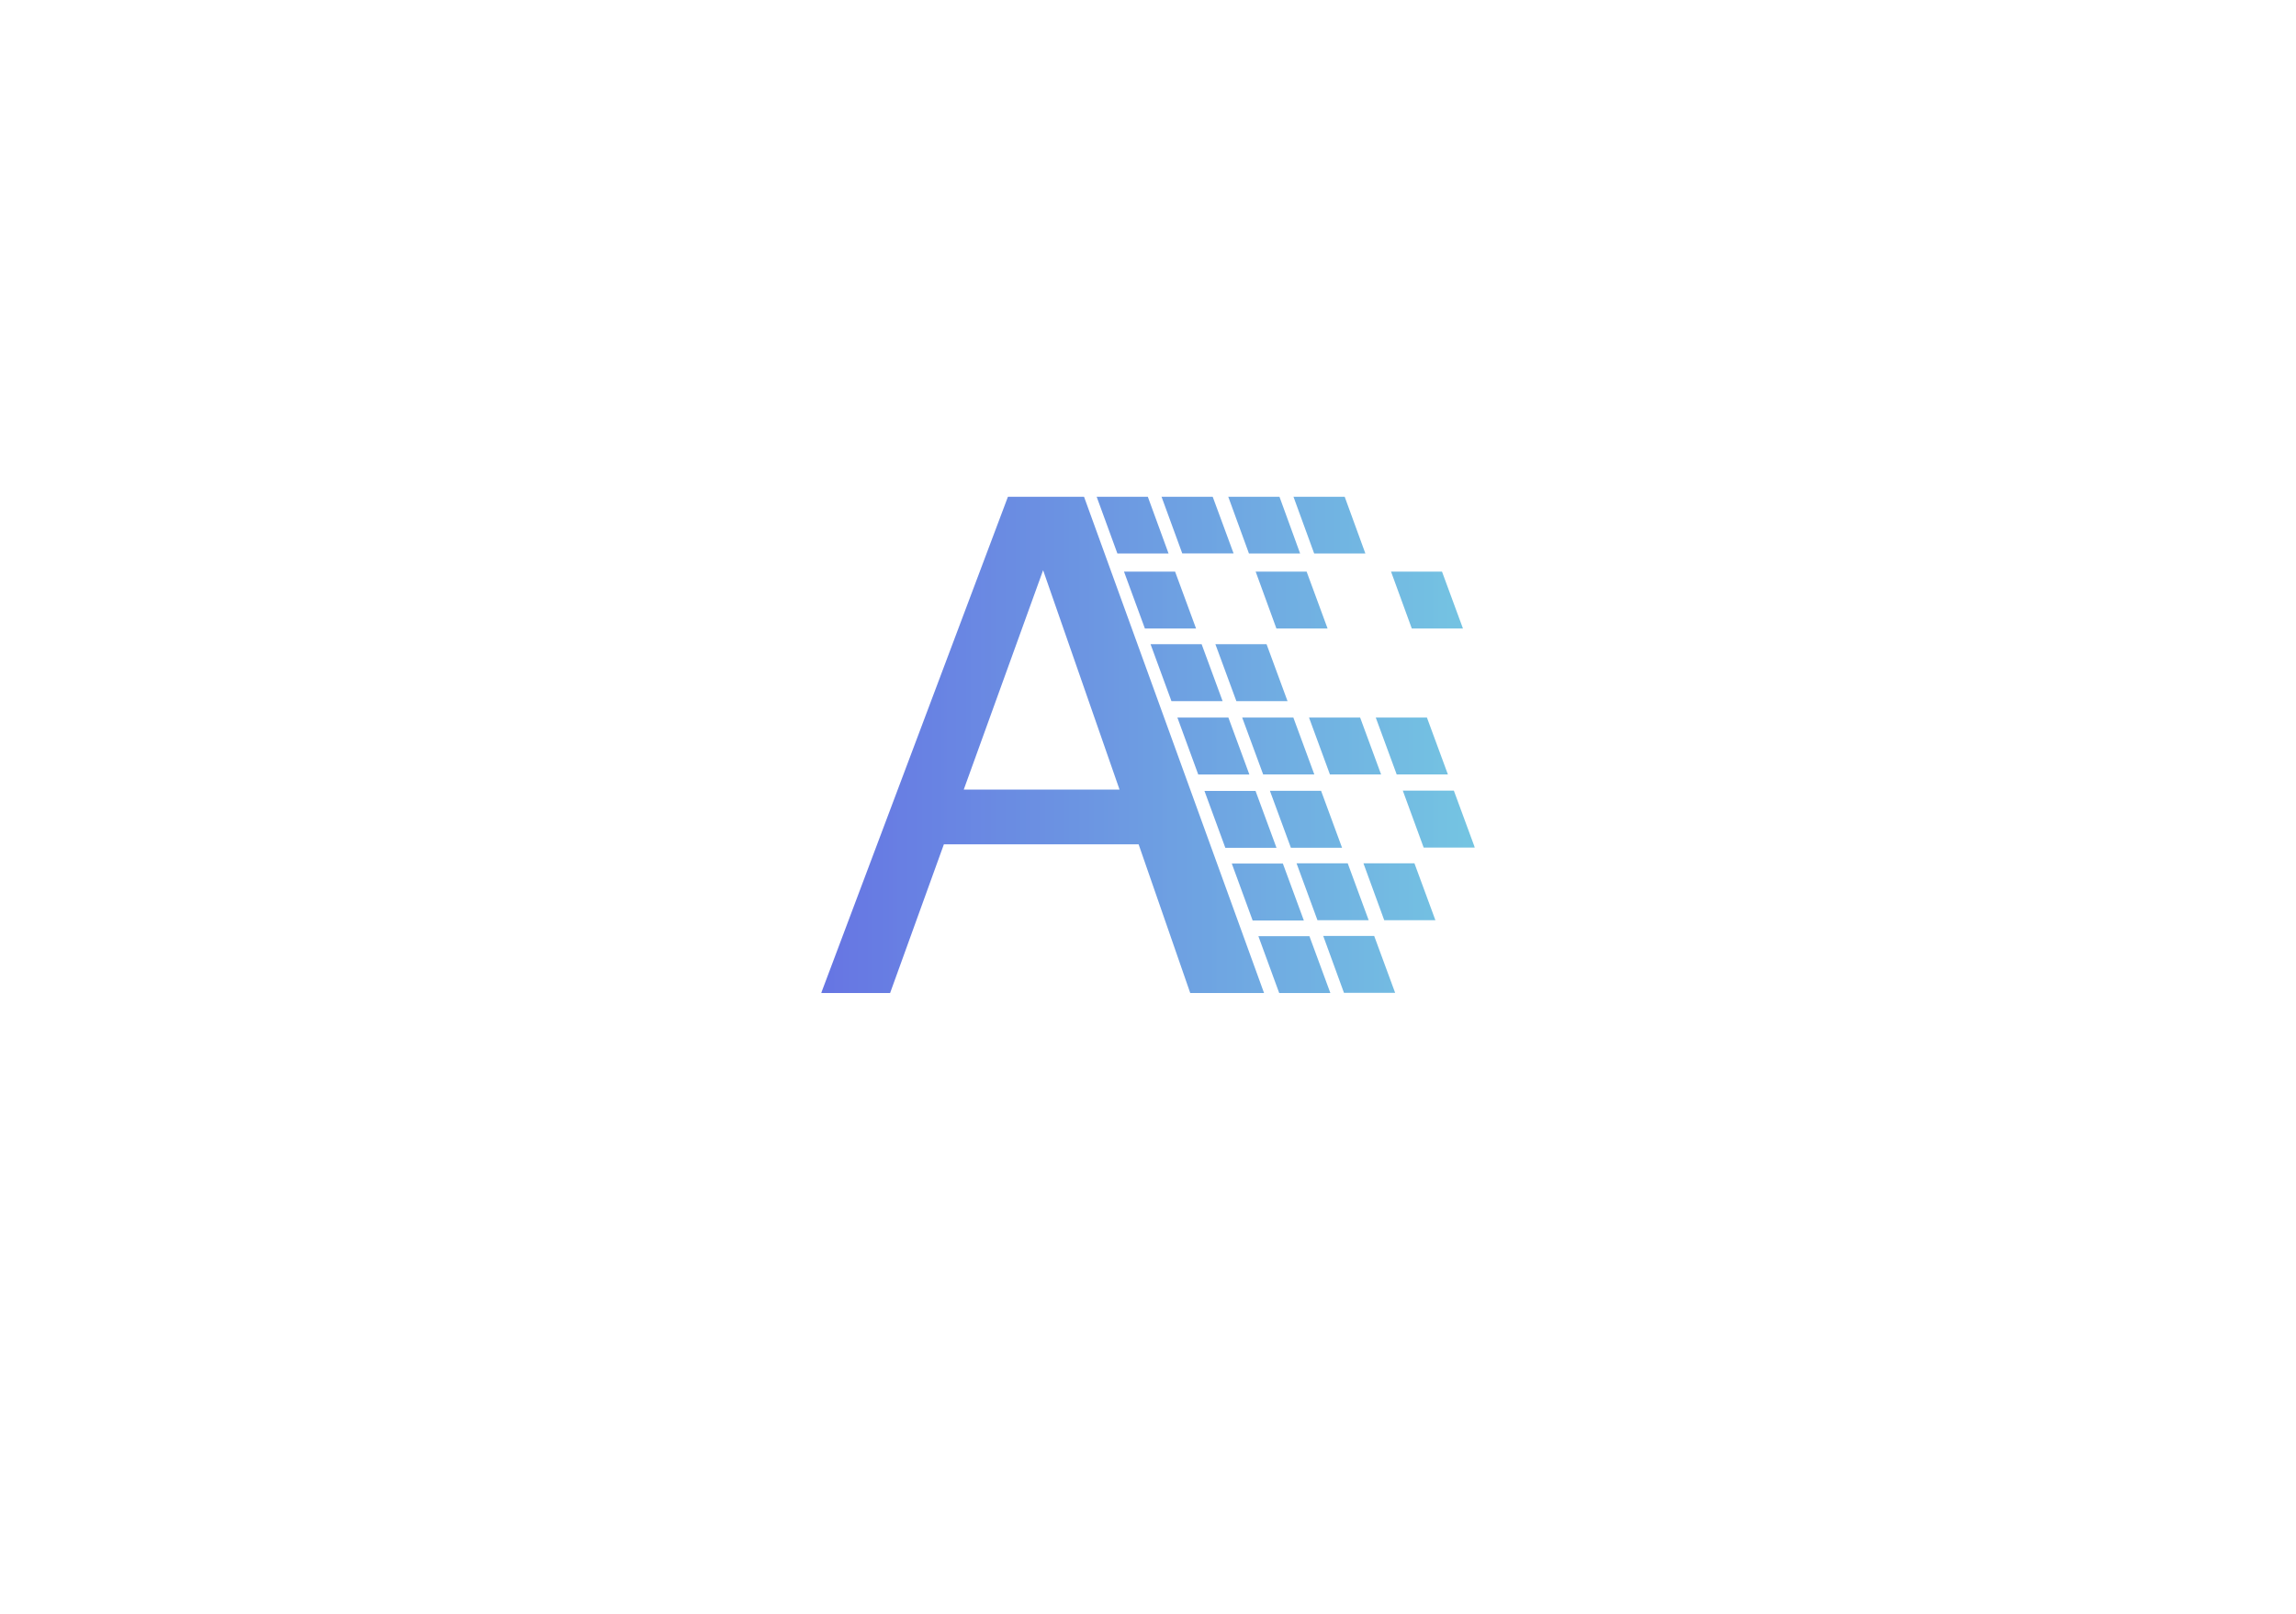
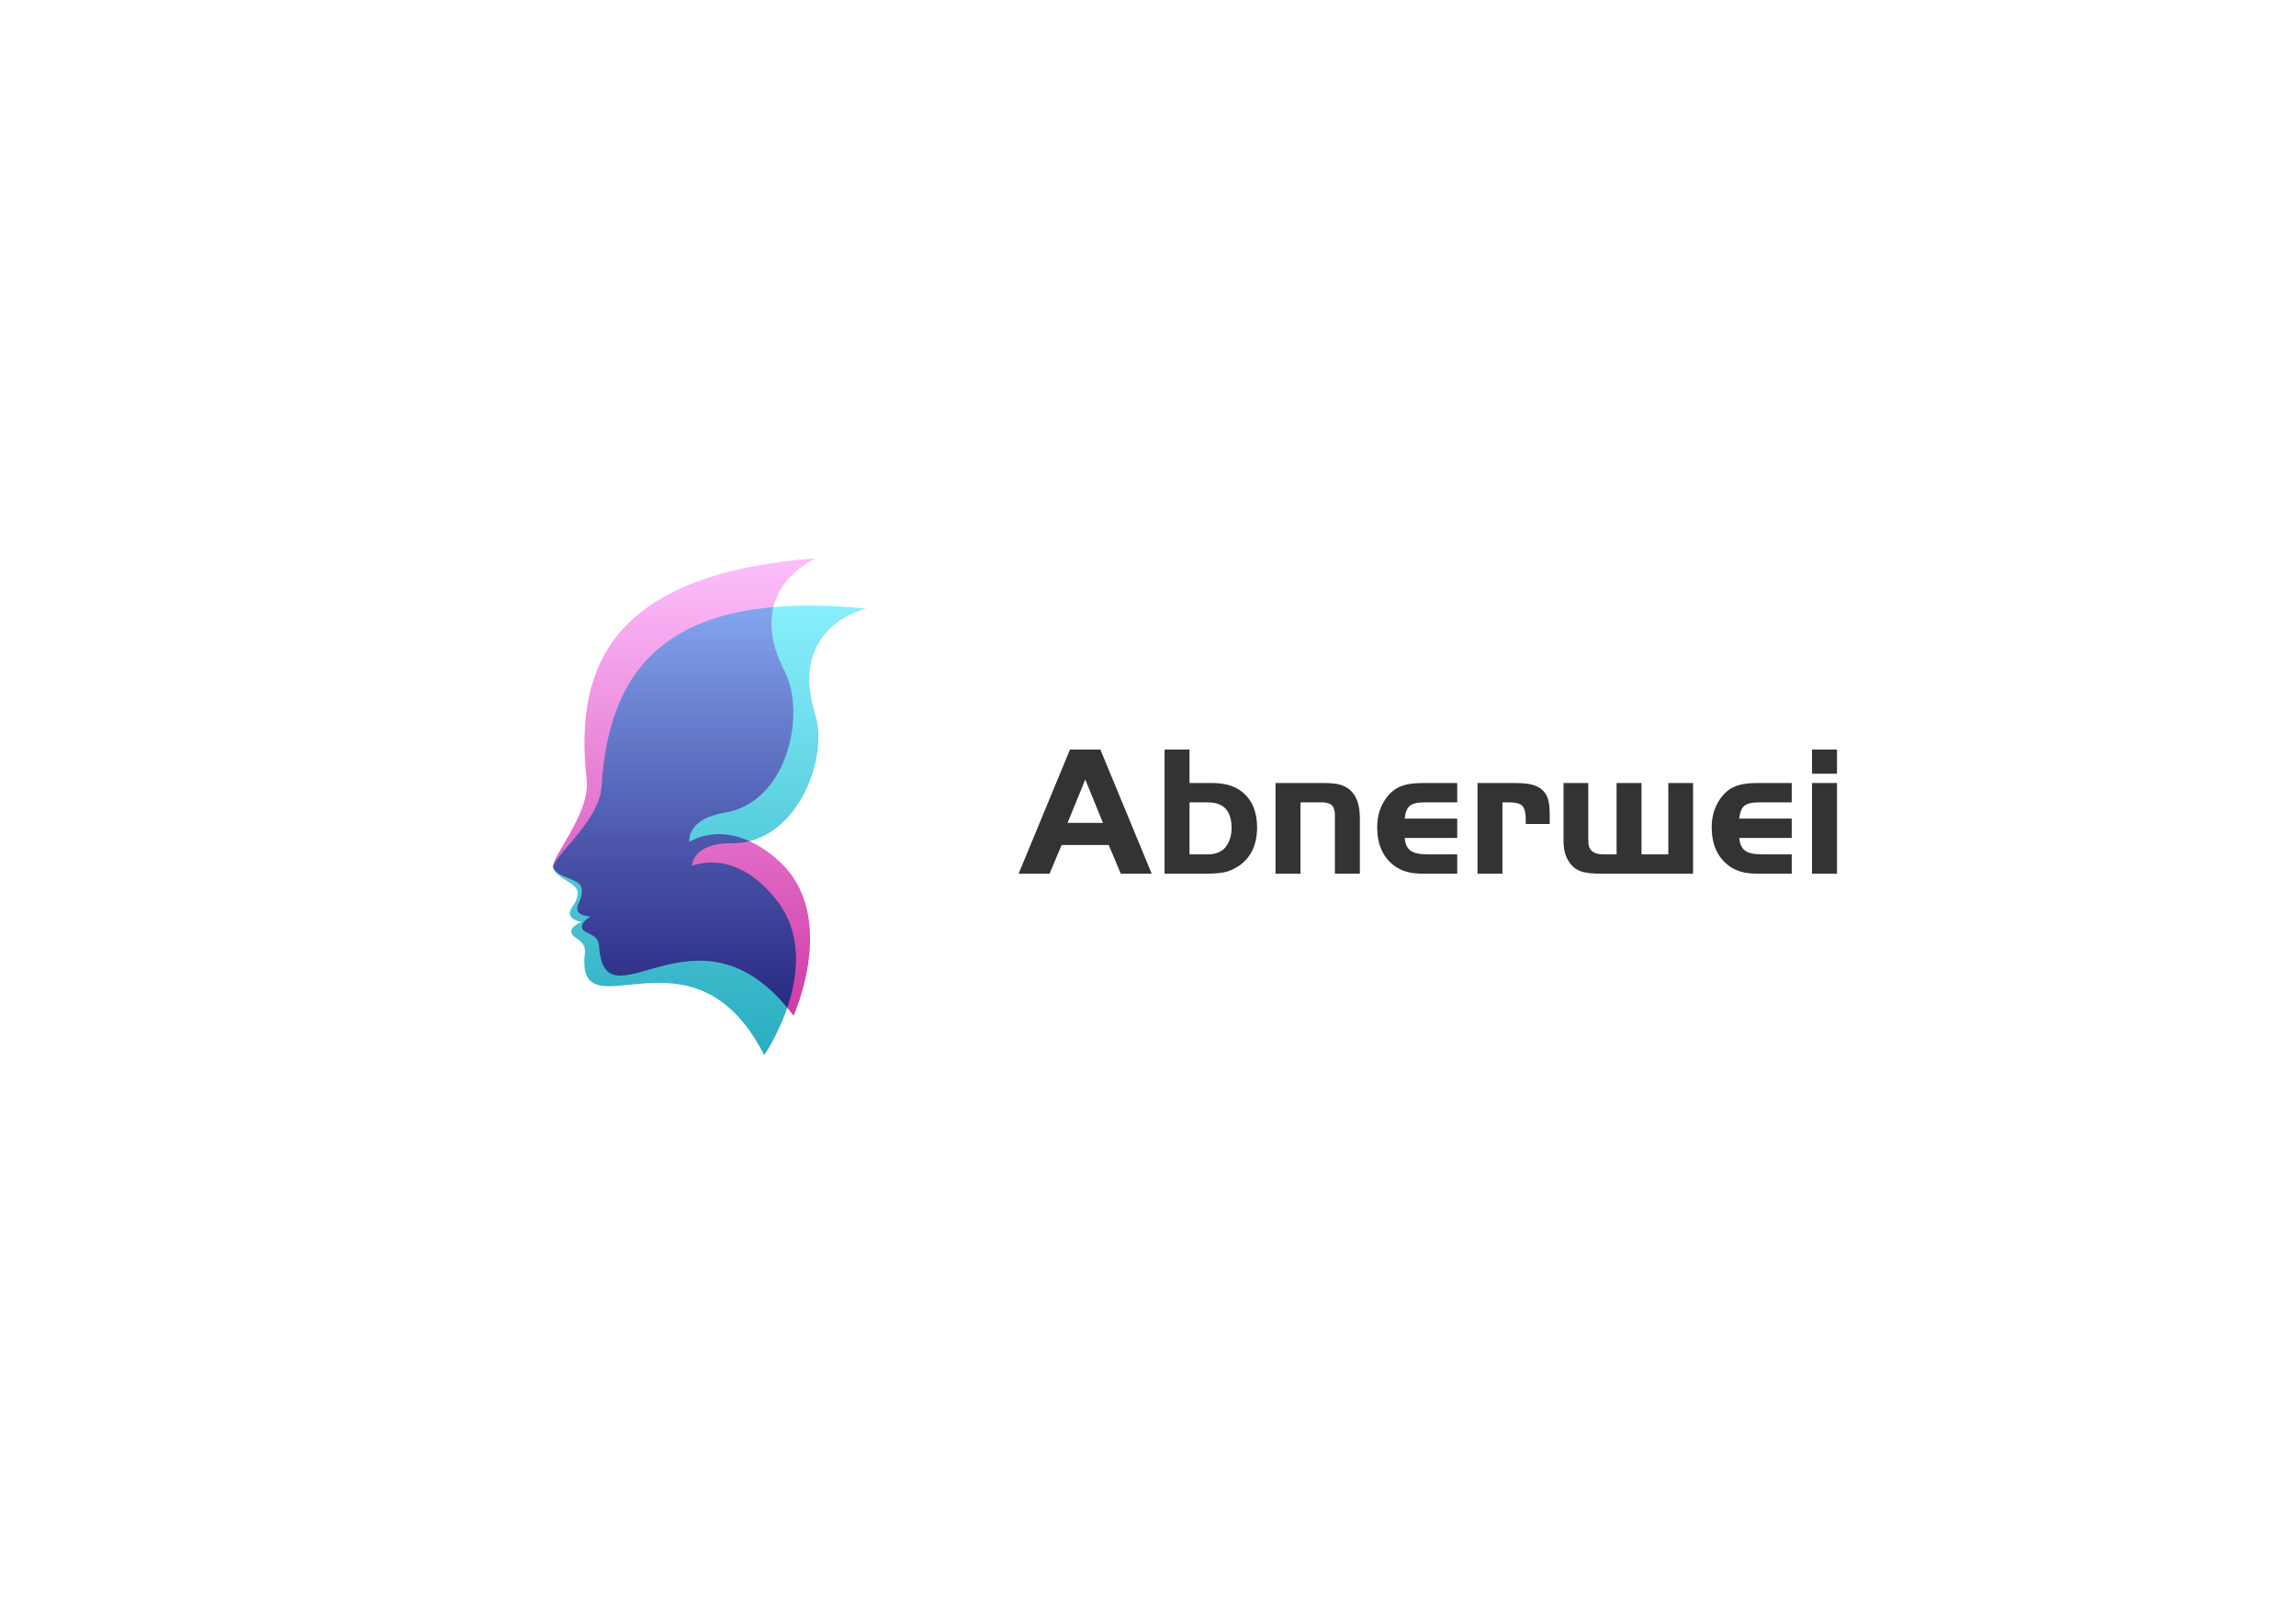
<svg xmlns="http://www.w3.org/2000/svg" data-v-7d32def8="" version="1.0" preserveAspectRatio="xMidYMid meet" color-interpolation-filters="sRGB" viewBox="0 0 370 260" width="100%" height="100%">
  <rect x="0" y="0" width="100%" height="100%" fill="transparent" rx="6" ry="6" />
  <rect x="0" y="0" width="100%" height="100%" fill="url(#watermark)" rx="6" ry="6" fill-opacity=".03" />
  <filter id="colorMatrixDefault">
    <feColorMatrix in="SourceGraphic" type="matrix" values=" 1 0 0 0 0 0 1 0 0 0 0 0 1 0 0 0 0 0 1 0" />
  </filter>
  <filter id="colorMatrixWhite">
    <feColorMatrix in="SourceGraphic" type="matrix" values="0 0 0 0 0.996  0 0 0 0 0.996  0 0 0 0 0.996  0 0 0 1 0" />
  </filter>
  <filter id="colorMatrixRed">
    <feColorMatrix in="SourceGraphic" type="matrix" values="0 0 0 0 0.766  0 0 0 0 0.109  0 0 0 0 0.098  0 0 0 1 0" />
  </filter>
  <filter id="colorMatrixGold">
    <feColorMatrix in="SourceGraphic" type="matrix" values="0 0 0 0 0.734  0 0 0 0 0.609  0 0 0 0 0.375  0 0 0 1 0" />
  </filter>
  <filter id="1">
    <feColorMatrix in="SourceGraphic" type="matrix" values="" />
  </filter>
  <filter id="2">
    <feColorMatrix in="SourceGraphic" type="matrix" values="" />
  </filter>
  <filter id="3">
    <feColorMatrix in="SourceGraphic" type="matrix" values="" />
  </filter>
  <defs>
    <clipPath id="textClip">
      <rect x="0" y="40" width="200" height="30" />
      <rect x="0" y="80" width="200" height="30" />
      <rect x="0" y="90" width="200" height="90" />
    </clipPath>
    <filter id="logoIconColor" filterUnits="userSpaceOnUse" x="0" y="0" width="200" height="120" />
    <filter id="logoIconBackgroundColor" filterUnits="userSpaceOnUse" x="0" y="0" width="200" height="120" />
  </defs>
  <g transform="translate(0,0)" class="logo-group">
-     <g transform="translate(132.3312,80)" class="logo-icon">
-       <svg version="1.0" preserveAspectRatio="xMidYMid meet" color-interpolation-filters="sRGB" width="105.338" height="80">
-         <svg viewBox="0 0 155.86 118.37">
+     <g transform="translate(74.06,90)" class="logo-icon">
+       <svg version="1.0" preserveAspectRatio="xMidYMid meet" color-interpolation-filters="sRGB" width="80" height="80">
+         <svg viewBox="0 0 500 500">
          <defs>
-             <linearGradient id="aeef88cf-67f0-4c64-b4bd-02e010386a53" y1="-990.88" x2="155.86" y2="-990.88" gradientTransform="matrix(1, 0, 0, -1, 0, -931.7)" gradientUnits="userSpaceOnUse">
-               <stop offset="0" stop-color="#0019d0" />
-               <stop offset="1" stop-color="#189ece" />
+             <linearGradient id="ae4572a6-082e-4e70-9cb1-6f14b9db579a" x1="226.75" y1="-16.5" x2="226.75" y2="499.07" gradientUnits="userSpaceOnUse">
+               <stop offset="0" stop-color="#fec4ff" />
+               <stop offset="1" stop-color="#cc2f9f" />
+             </linearGradient>
+             <linearGradient id="f8022b42-d49e-44af-b6fd-ef26659857e4" x1="251.94" y1="47.84" x2="251.94" y2="506.04" gradientUnits="userSpaceOnUse">
+               <stop offset="0" stop-color="#88effc" />
+               <stop offset="1" stop-color="#28acbf" />
            </linearGradient>
          </defs>
-           <g id="b6033f94-974e-4145-aa62-2062d8cd7759" data-name="图层 2">
-             <g id="edee1c50-398c-4559-a877-1431952dd971" data-name="图层 1">
-               <path d="M81.14,0h12.2l5,13.56H86.1ZM102,13.57h12.2L109.26,0H97.05Zm6.55,17.89h12.2l-5-13.57H103.6Zm9-17.89h12.21L124.81,0H112.6Zm23.28,17.89h12.2l-5-13.57H135.88ZM99,48.77h12.2l-5-13.57H94Zm6.39,17.48h12.2l-5-13.56h-12.2Zm15.92,0h12.2l-5-13.57H116.32Zm15.92,0h12.21l-5-13.56H132.24ZM118.34,101h12.21l-5-13.57h-12.2ZM112,83.72h12.2l-5-13.57H107ZM134.26,101h12.2l-5-13.57H129.3Zm9.4-17.32h12.2l-5-13.57H138.69Zm-19,34.63h12.2l-5-13.57H119.71ZM70.63,13.57h12.2L77.87,0H65.67Zm6.56,17.89h12.2l-5-13.56H72.21Zm6.33,17.31h12.2l-5-13.57H78.54Zm6.39,17.49H102.1l-5-13.57H84.94Zm6.46,17.48h12.2l-5-13.57H91.39Zm6.51,17.32h12.21l-5-13.57H97.91Zm6.34,17.31h12.2l-5-13.57H104.25ZM0,118.37H16.43L29.26,82.9H75.69L88,118.35H105.6L62.66,0H44.55ZM34,69.85,52.92,17.56,71.14,69.85Z" opacity="0.6" fill="url(#aeef88cf-67f0-4c64-b4bd-02e010386a53)" style="isolation:isolate" />
+           <g style="isolation:isolate">
+             <g id="0ab3f8db-fc4d-487f-aa18-583297f96aa6" data-name="图层 1">
+               <path d="M128,222.41c4,35.24-38,80.19-33.56,89.23,5.19,10.62,27.62,10.21,28.57,21.06s-4.78,14.16-4.49,20.14c.36,7.39,13.42,7.52,13.42,7.52s-9.27,5-8.65,10.77c.82,7.57,16.36,5.28,17.22,18.94,5.48,86.84,100.32-56.79,195.84,70.18,0,0,46.28-101.5-15.34-156.37-50.89-45.32-89.57-18.58-89.57-18.58s-3.69-23,35.55-29.46c63.85-10.48,82.2-100.35,60.37-142.47-43-82.9,32-113.85,32-113.85C161.07,14.85,114.21,101.09,128,222.41Z" fill="url(#ae4572a6-082e-4e70-9cb1-6f14b9db579a)" style="mix-blend-mode:multiply" />
+               <path d="M143,229.59c-2.18,35.4-51.31,72.37-48.54,82,3.27,11.36,25.43,14.85,24.48,25.7s-7.17,13.12-7.92,19.05c-.93,7.34,11.91,9.74,11.91,9.74s-10,3.28-10.38,9.1c-.51,7.6,15.19,8,13.66,21.65C116.5,483.35,234.84,358.37,306.86,500c0,0,63.2-91.92,12.05-156.65-42.25-53.48-85-33.86-85-33.86s.37-23.31,40.13-22.84c64.7.77,98.38-84.55,84.19-129.82C330.29,67.72,409.57,50.27,409.57,50.27,211.59,30.92,150.47,107.73,143,229.59Z" fill="url(#f8022b42-d49e-44af-b6fd-ef26659857e4)" style="mix-blend-mode:multiply" />
            </g>
          </g>
        </svg>
      </svg>
    </g>
-     <g transform="translate(185,170)" class="logo-text">
-       <path d="" fill="#333" />
+     <g transform="translate(164.06,114.995)" class="logo-text">
+       <path d="M5.07 25.77L0.09 25.77L8.37 5.76L13.26 5.76L21.54 25.77L16.56 25.77L14.61 21.15L7.02 21.15L5.07 25.77ZM13.68 17.58L10.83 10.59L7.98 17.58L13.68 17.58ZM27.63 5.76L27.63 11.16L31.17 11.16Q33.51 11.16 34.98 11.88L34.98 11.88Q36.99 12.87 37.89 14.91L37.89 14.91Q38.52 16.44 38.52 18.27L38.52 18.27Q38.52 22.71 35.31 24.69L35.31 24.69Q34.29 25.32 33.21 25.54Q32.13 25.77 30.15 25.77L30.15 25.77L23.61 25.77L23.61 5.76L27.63 5.76ZM30.60 14.28L27.63 14.28L27.63 22.65L30.60 22.65Q32.49 22.65 33.45 21.48L33.45 21.48Q34.41 20.22 34.41 18.39L34.41 18.39Q34.41 14.28 30.60 14.28L30.60 14.28ZM41.49 25.77L41.49 11.16L49.23 11.16Q50.97 11.16 51.88 11.42Q52.80 11.67 53.55 12.33L53.55 12.33Q55.08 13.74 55.08 16.77L55.08 16.77L55.08 25.77L51.06 25.77L51.06 16.32Q51.06 15.24 50.58 14.76Q50.10 14.28 48.99 14.28L48.99 14.28L45.51 14.28L45.51 25.77L41.49 25.77ZM62.31 16.89L70.77 16.89L70.77 20.01L62.31 20.01Q62.43 21.45 63.24 22.05Q64.05 22.65 65.88 22.65L65.88 22.65L70.77 22.65L70.77 25.77L65.43 25.77Q63.69 25.77 62.59 25.45Q61.50 25.14 60.54 24.42L60.54 24.42Q57.87 22.35 57.87 18.27L57.87 18.27Q57.87 15.63 59.28 13.65L59.28 13.65Q60.24 12.30 61.59 11.73Q62.94 11.16 65.13 11.16L65.13 11.16L70.77 11.16L70.77 14.28L65.43 14.28Q63.78 14.28 63.12 14.84Q62.46 15.39 62.31 16.89L62.31 16.89ZM74.04 25.77L74.04 11.16L79.98 11.16Q81.81 11.16 82.81 11.42Q83.82 11.67 84.48 12.27L84.48 12.27Q85.14 12.87 85.41 13.77Q85.68 14.67 85.68 16.35L85.68 16.35L85.68 17.76L81.81 17.76L81.81 16.98Q81.81 15.42 81.27 14.85Q80.73 14.28 79.20 14.28L79.20 14.28L78.06 14.28L78.06 25.77L74.04 25.77ZM94.29 22.65L96.45 22.65L96.45 11.16L100.47 11.16L100.47 22.65L104.79 22.65L104.79 11.16L108.78 11.16L108.78 25.77L94.02 25.77Q92.01 25.77 90.96 25.47Q89.91 25.17 89.22 24.42L89.22 24.42Q87.90 22.98 87.90 20.46L87.90 20.46L87.90 11.16L91.89 11.16L91.89 19.83Q91.89 20.88 91.99 21.30Q92.10 21.72 92.40 22.05L92.40 22.05Q93.03 22.65 94.29 22.65L94.29 22.65ZM116.22 16.89L124.68 16.89L124.68 20.01L116.22 20.01Q116.34 21.45 117.15 22.05Q117.96 22.65 119.79 22.65L119.79 22.65L124.68 22.65L124.68 25.77L119.34 25.77Q117.60 25.77 116.50 25.45Q115.41 25.14 114.45 24.42L114.45 24.42Q111.78 22.35 111.78 18.27L111.78 18.27Q111.78 15.63 113.19 13.65L113.19 13.65Q114.15 12.30 115.50 11.73Q116.85 11.16 119.04 11.16L119.04 11.16L124.68 11.16L124.68 14.28L119.34 14.28Q117.69 14.28 117.03 14.84Q116.37 15.39 116.22 16.89L116.22 16.89ZM127.95 25.77L127.95 11.16L131.97 11.16L131.97 25.77L127.95 25.77ZM131.97 9.66L127.95 9.66L127.95 5.76L131.97 5.76L131.97 9.66Z" fill="#333" />
    </g>
-     <g transform="translate(185,180)" class="logo-slug">
+     <g transform="translate(164.06,145.005)" class="logo-slug">
      <path d="" fill="#333" />
    </g>
  </g>
</svg>
